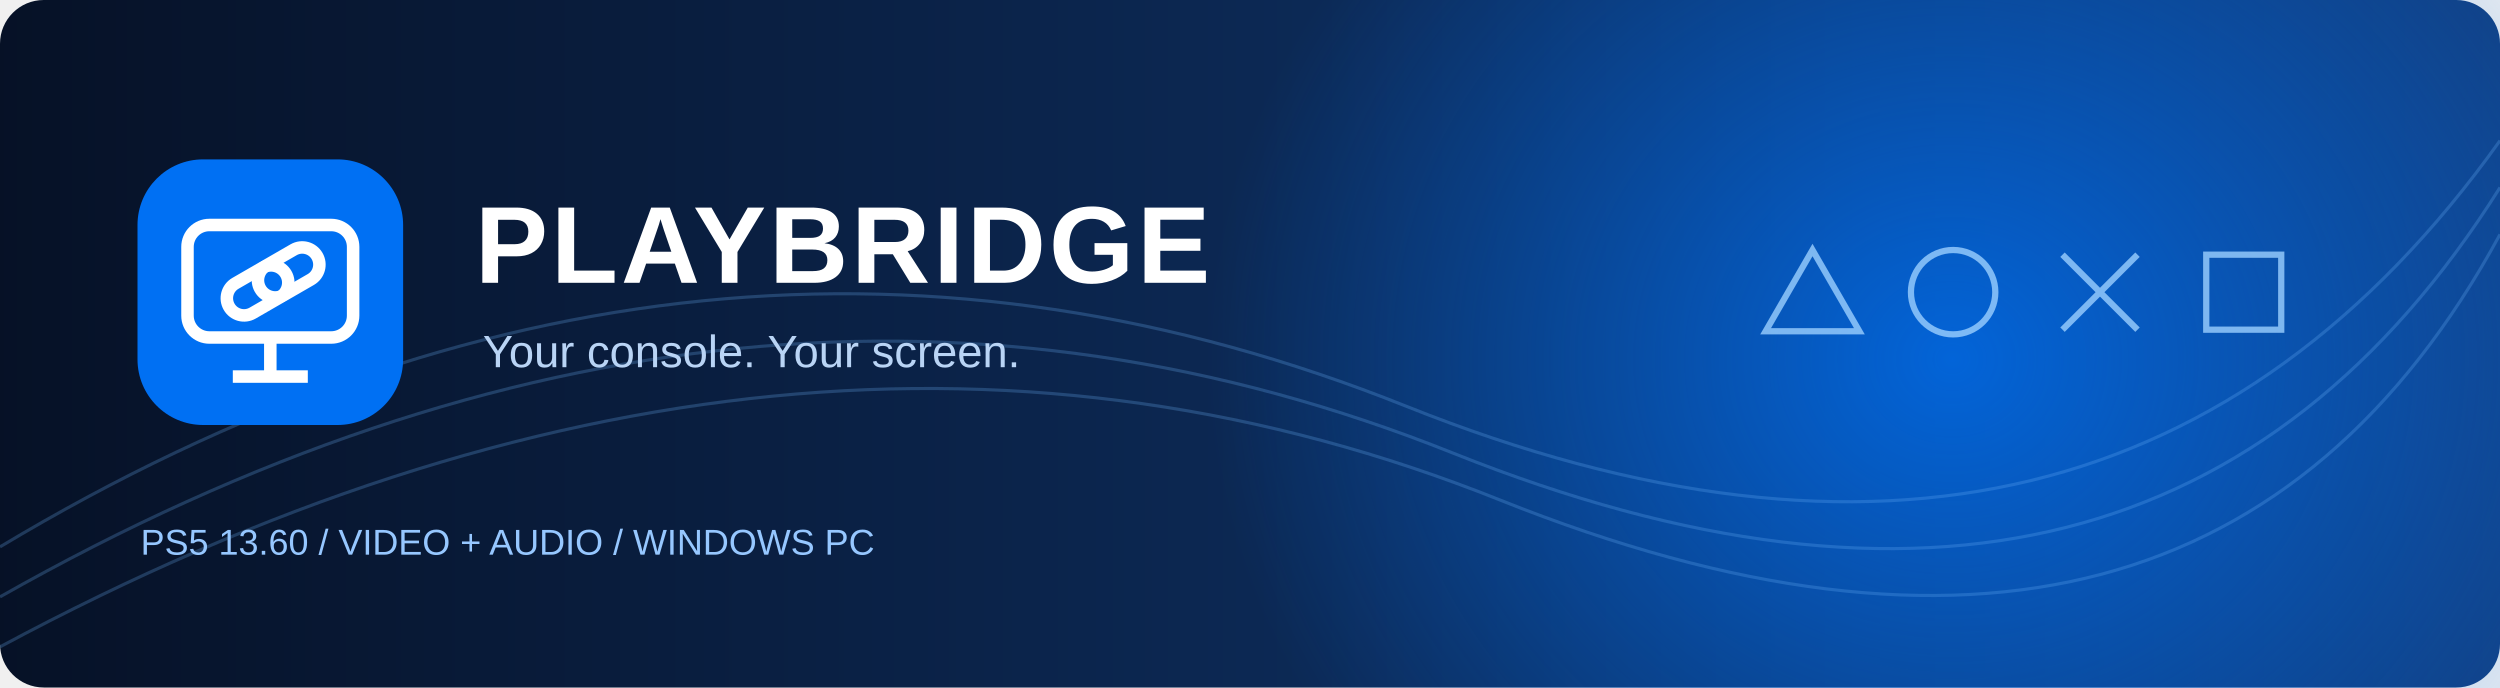
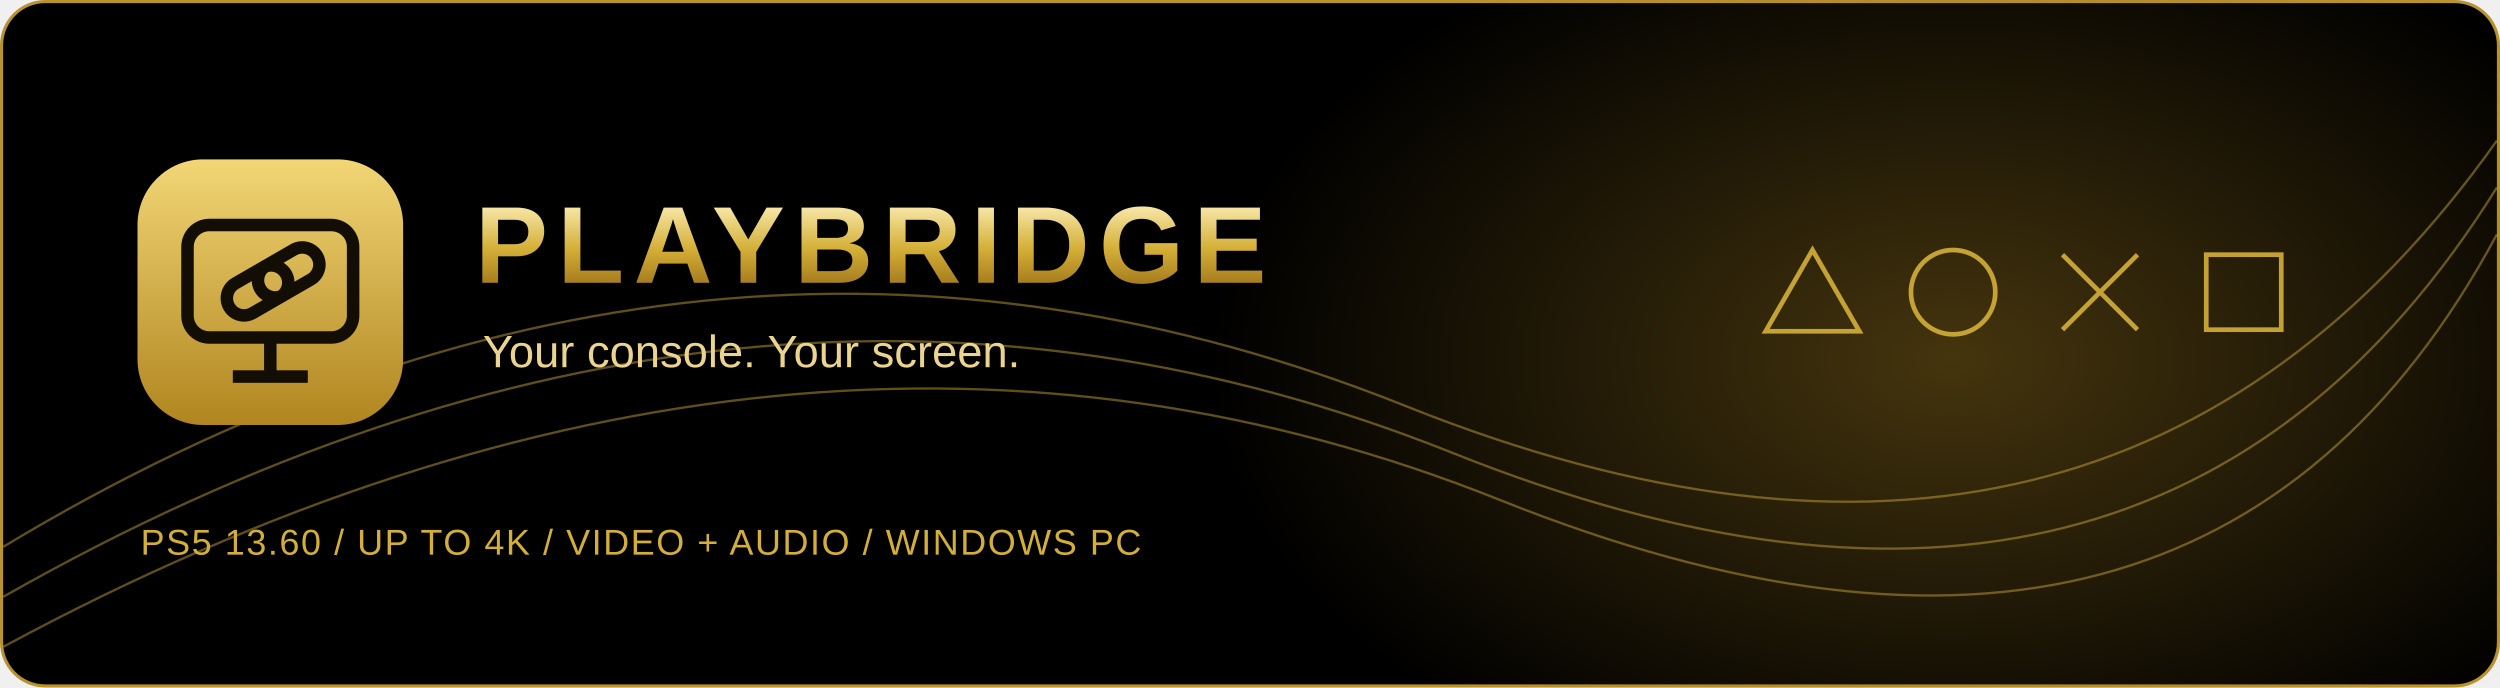
<svg xmlns="http://www.w3.org/2000/svg" width="1600" height="440" viewBox="0 0 1600 440">
  <defs>
-     <linearGradient id="bg">
-       <stop stop-color="#061126" />
-       <stop offset="1" stop-color="#123f80" />
+     <linearGradient id="tile" x1="0" y1="0" x2="0" y2="1">
+       <stop stop-color="#F2D675" />
+       <stop offset="1" stop-color="#B0851F" />
+     </linearGradient>
+     <linearGradient id="gold" x1="0" y1="0" x2="0" y2="1">
+       <stop stop-color="#F7E7A8" />
+       <stop offset=".55" stop-color="#D4AF37" />
+       <stop offset="1" stop-color="#A67C1E" />
    </linearGradient>
    <radialGradient id="glow">
-       <stop stop-color="#0070f3" stop-opacity=".8" />
-       <stop offset="1" stop-color="#0070f3" stop-opacity="0" />
+       <stop stop-color="#8A6A1C" stop-opacity=".5" />
+       <stop offset="1" stop-color="#8A6A1C" stop-opacity="0" />
    </radialGradient>
  </defs>
-   <rect width="1600" height="440" rx="28" fill="url(#bg)" />
-   <ellipse cx="1250" cy="230" rx="480" ry="440" fill="url(#glow)" />
-   <g fill="none" stroke="#71b9ff" stroke-width="2" opacity=".24">
-     <path d="M0 350 Q450 80 900 260 T1600 90" />
-     <path d="M0 382 Q480 110 930 290 T1600 120" />
-     <path d="M0 414 Q510 140 960 320 T1600 150" />
+   <rect x="1" y="1" width="1598" height="438" rx="28" fill="#000000" stroke="#B8922E" stroke-width="2" />
+   <ellipse cx="1250" cy="230" rx="480" ry="300" fill="url(#glow)" />
+   <g fill="none" stroke="#D4AF37" stroke-width="1.5" opacity=".45">
+     <path d="M2 350 Q450 80 900 260 T1598 90" />
+     <path d="M2 382 Q480 110 930 290 T1598 120" />
+     <path d="M2 414 Q510 140 960 320 T1598 150" />
  </g>
-   <rect x="88" y="102" width="170" height="170" rx="42" fill="#0070f3" />
-   <g fill="none" stroke="white" stroke-width="8">
+   <rect x="88" y="102" width="170" height="170" rx="42" fill="url(#tile)" />
+   <g fill="none" stroke="#120E05" stroke-width="8">
    <rect x="120" y="144" width="106" height="72" rx="14" />
    <path d="M173 217v24m-24 0h48" />
    <rect x="142" y="170" width="42" height="22" rx="11" transform="rotate(-30 173 180)" />
    <rect x="165" y="170" width="42" height="22" rx="11" transform="rotate(-30 173 180)" />
  </g>
-   <text x="304" y="181" fill="white" font-family="Segoe UI,Arial,sans-serif" font-size="70" font-weight="700" letter-spacing="2">PLAYBRIDGE</text>
-   <text x="309" y="235" fill="#b9d4f5" font-family="Segoe UI,Arial,sans-serif" font-size="29">Your console. Your screen.</text>
-   <text x="90" y="355" fill="#96c7ff" font-family="Segoe UI,Arial,sans-serif" font-size="23">PS5 13.60  /  VIDEO + AUDIO  /  WINDOWS PC</text>
-   <g stroke="#9bcfff" fill="none" stroke-width="4" opacity=".8">
+   <text x="304" y="181" fill="url(#gold)" font-family="Segoe UI,Arial,sans-serif" font-size="70" font-weight="700" letter-spacing="6">PLAYBRIDGE</text>
+   <text x="309" y="235" fill="#EBD48E" font-family="Segoe UI,Arial,sans-serif" font-size="29">Your console. Your screen.</text>
+   <text x="90" y="355" fill="#D4AF37" font-family="Segoe UI,Arial,sans-serif" font-size="23" letter-spacing="1">PS5 13.60  /  UP TO 4K  /  VIDEO + AUDIO  /  WINDOWS PC</text>
+   <g stroke="#D4AF37" fill="none" stroke-width="3" opacity=".9">
    <path d="M1160 160l-30 52h60z" />
    <circle cx="1250" cy="187" r="27" />
    <path d="M1320 163l48 48m0-48l-48 48" />
    <rect x="1412" y="163" width="48" height="48" />
  </g>
</svg>
